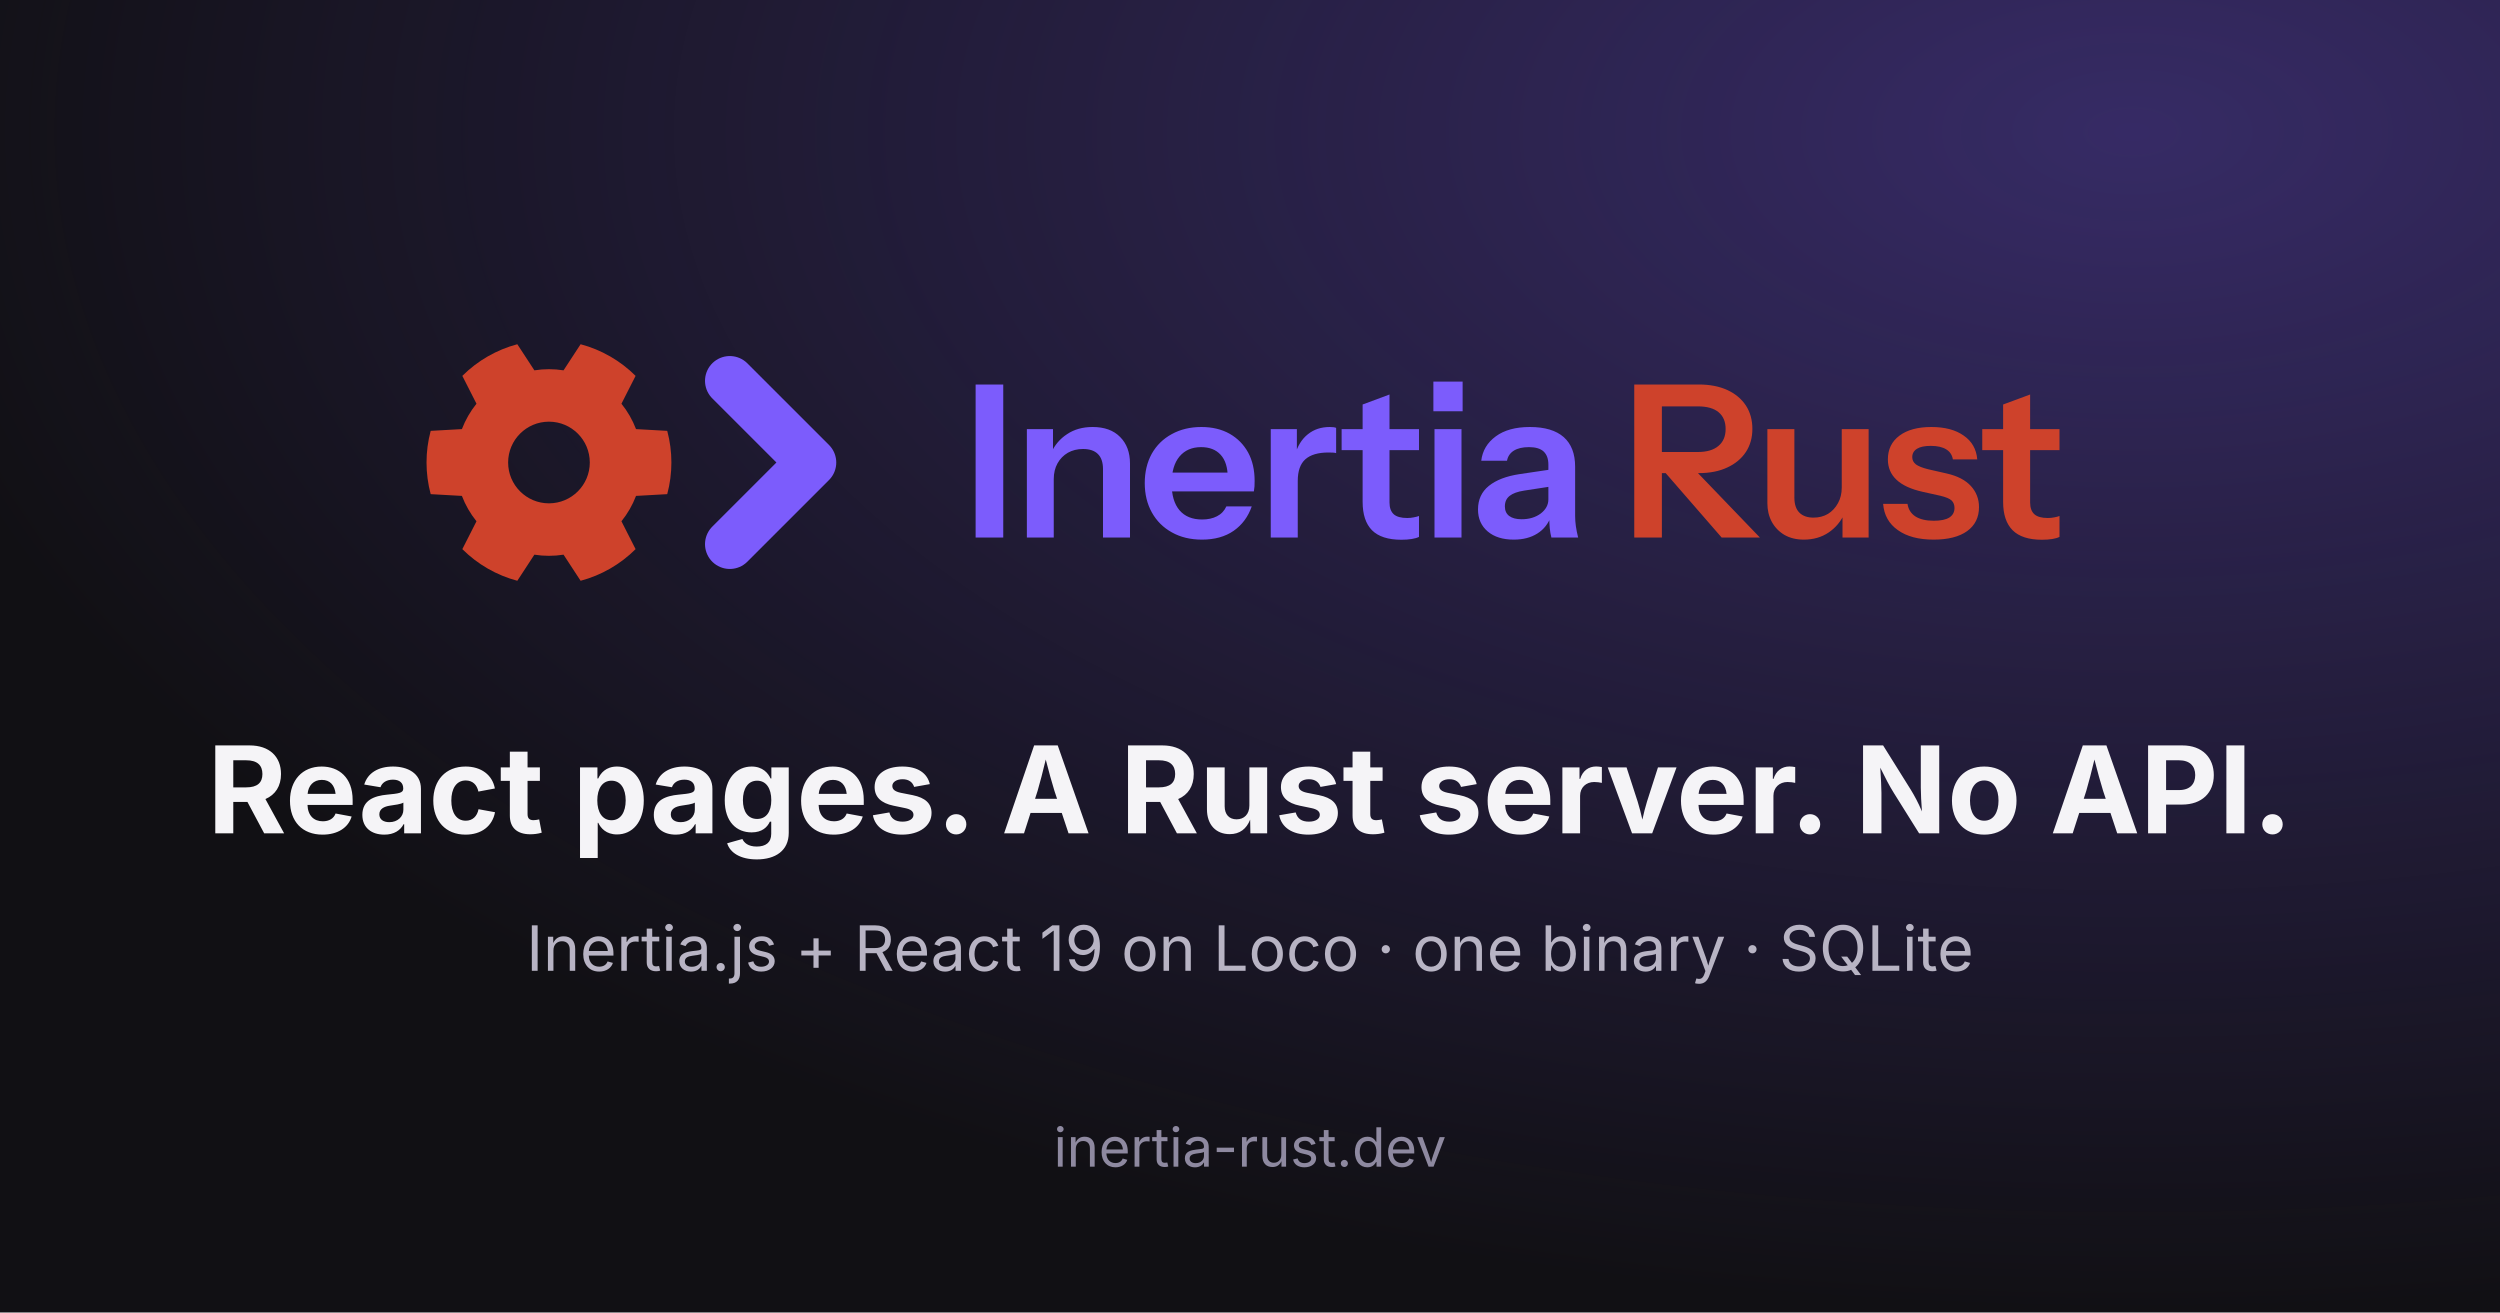
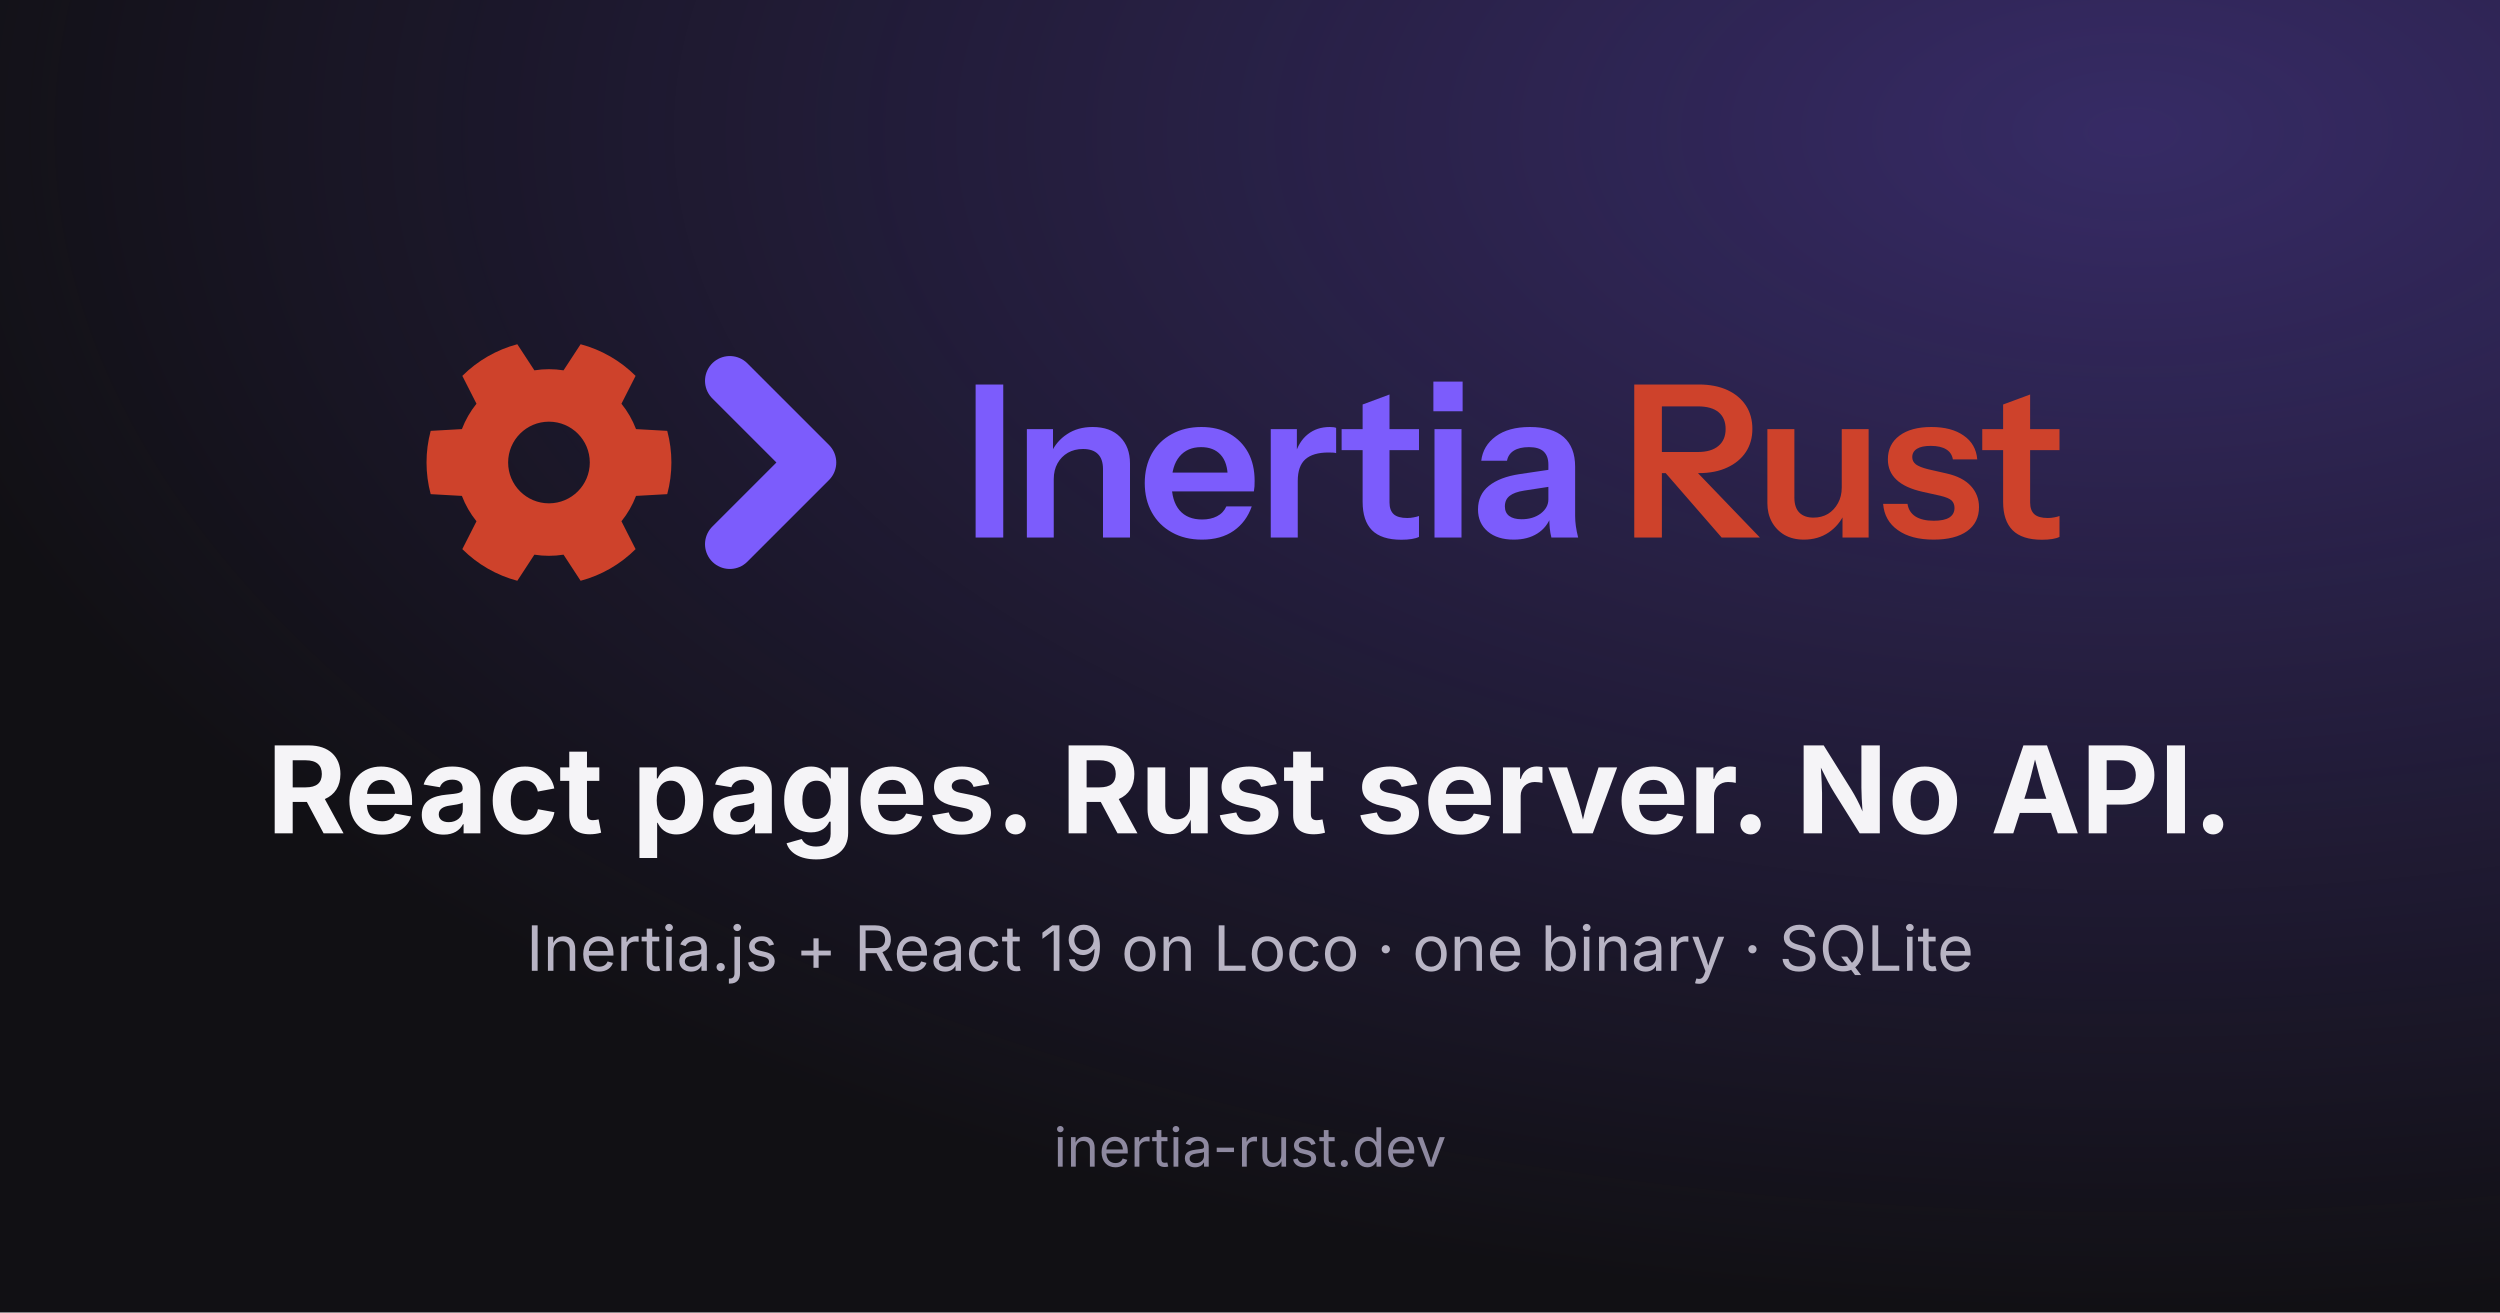
<svg xmlns="http://www.w3.org/2000/svg" viewBox="0 0 1200 630" width="1200" height="630">
  <defs>
    <radialGradient id="glow" cx="0.85" cy="0.1" r="0.9">
      <stop offset="0" stop-color="#7C5CFC" stop-opacity="0.35" />
      <stop offset="1" stop-color="#7C5CFC" stop-opacity="0" />
    </radialGradient>
  </defs>
  <rect width="1200" height="630" fill="#111014" />
  <rect width="1200" height="630" fill="url(#glow)" />
  <g transform="translate(204 150) scale(6)">
    <g transform="translate(0 1.5) scale(1.1667)">
      <path fill="#CE422B" fill-rule="evenodd" d="M14.47 6.71L16.61 6.83A8.40 8.40 0 0 1 16.61 11.17L14.47 11.29A6.40 6.40 0 0 1 13.47 13.03L13.47 13.03L14.44 14.94A8.40 8.40 0 0 1 10.67 17.11L9.50 15.32A6.40 6.40 0 0 1 7.50 15.32L7.50 15.32L6.33 17.11A8.40 8.40 0 0 1 2.56 14.94L3.53 13.03A6.40 6.40 0 0 1 2.53 11.29L2.53 11.29L0.39 11.17A8.40 8.40 0 0 1 0.39 6.83L2.53 6.71A6.40 6.40 0 0 1 3.53 4.97L3.53 4.97L2.56 3.06A8.40 8.40 0 0 1 6.33 0.89L7.50 2.68A6.40 6.40 0 0 1 9.50 2.68L9.50 2.68L10.67 0.89A8.40 8.40 0 0 1 14.44 3.06L13.47 4.97A6.40 6.40 0 0 1 14.47 6.71ZM5.70 9.00A2.80 2.80 0 1 0 11.30 9.00A2.80 2.80 0 1 0 5.70 9.00Z" />
      <path fill="none" stroke="#7C5CFC" stroke-width="3.4" stroke-linecap="round" stroke-linejoin="round" d="M20.9 3.4 26.5 9 20.9 14.6" />
    </g>
    <path fill="#7C5CFC" d="M44.05 18V5.76H46.26V18ZM48.15 18V9.33H50.24V11.37H50.3V18ZM54.24 18V12.53Q54.24 11.72 53.83 11.32Q53.43 10.92 52.64 10.92Q51.96 10.92 51.43 11.22Q50.9 11.53 50.6 12.07Q50.3 12.61 50.3 13.33L50.08 11.25Q50.51 10.29 51.37 9.73Q52.22 9.16 53.41 9.16Q54.83 9.16 55.61 9.96Q56.4 10.75 56.4 12.08V18ZM62.16 18.17Q60.78 18.17 59.75 17.59Q58.72 17.02 58.15 16Q57.58 14.98 57.58 13.65Q57.58 12.32 58.14 11.3Q58.71 10.29 59.74 9.73Q60.77 9.16 62.11 9.16Q63.41 9.16 64.37 9.7Q65.32 10.24 65.85 11.2Q66.37 12.16 66.37 13.47Q66.37 13.7 66.36 13.91Q66.34 14.11 66.31 14.31H58.91V12.81H64.66L64.22 13.22Q64.22 12 63.65 11.38Q63.09 10.77 62.09 10.77Q60.99 10.77 60.36 11.52Q59.73 12.27 59.73 13.68Q59.73 15.08 60.36 15.82Q60.99 16.56 62.17 16.56Q62.86 16.56 63.36 16.3Q63.87 16.04 64.11 15.51H66.14Q65.71 16.75 64.7 17.46Q63.68 18.17 62.16 18.17ZM67.66 18V9.33H69.75V11.43H69.82V18ZM69.82 13.48 69.59 11.42Q69.9 10.32 70.63 9.74Q71.35 9.16 72.38 9.16Q72.74 9.16 72.89 9.23V11.25Q72.81 11.22 72.65 11.21Q72.5 11.2 72.28 11.2Q71.03 11.2 70.42 11.75Q69.82 12.29 69.82 13.48ZM78.11 18.18Q76.52 18.18 75.76 17.42Q75.01 16.66 75.01 15.15V7.36L77.16 6.56V15.2Q77.16 15.83 77.5 16.14Q77.84 16.44 78.58 16.44Q78.86 16.44 79.09 16.39Q79.32 16.35 79.52 16.28V17.95Q79.31 18.06 78.94 18.12Q78.57 18.18 78.11 18.18ZM73.33 11.01V9.33H79.52V11.01ZM80.76 18V9.33H82.92V18ZM80.67 7.9V5.53H83.01V7.9ZM90.11 18Q90.02 17.65 89.98 17.25Q89.94 16.84 89.94 16.27H89.87V12.16Q89.87 11.48 89.49 11.12Q89.11 10.77 88.32 10.77Q87.56 10.77 87.11 11.05Q86.66 11.33 86.56 11.86H84.5Q84.64 10.66 85.66 9.91Q86.67 9.16 88.39 9.16Q90.18 9.16 91.1 9.97Q92.01 10.78 92.01 12.33V16.27Q92.01 16.68 92.07 17.1Q92.13 17.52 92.25 18ZM87.1 18.17Q85.79 18.17 85.02 17.52Q84.24 16.86 84.24 15.76Q84.24 14.57 85.11 13.87Q85.98 13.17 87.56 12.93L90.26 12.53V13.89L87.92 14.25Q87.15 14.37 86.77 14.67Q86.39 14.97 86.39 15.51Q86.39 16.02 86.74 16.28Q87.09 16.54 87.73 16.54Q88.64 16.54 89.26 16.08Q89.87 15.61 89.87 14.95L90.1 16.26Q89.76 17.2 88.99 17.68Q88.22 18.17 87.1 18.17Z" />
    <path fill="#CE422B" d="M96.74 18V5.76H101.9Q103.22 5.76 104.18 6.2Q105.14 6.64 105.67 7.44Q106.19 8.24 106.19 9.31Q106.19 10.37 105.67 11.16Q105.14 11.96 104.18 12.4Q103.22 12.85 101.9 12.85H98.46V11.16H101.83Q102.91 11.16 103.48 10.67Q104.05 10.19 104.05 9.32Q104.05 8.45 103.49 7.98Q102.93 7.51 101.83 7.51H98.95V18ZM103.73 18 98.29 11.74H100.77L106.79 18ZM110.31 18.17Q109.41 18.17 108.75 17.79Q108.1 17.4 107.74 16.74Q107.39 16.08 107.39 15.25V9.33H109.55V14.8Q109.55 15.61 109.95 16.01Q110.35 16.41 111.08 16.41Q111.73 16.41 112.24 16.11Q112.74 15.8 113.04 15.25Q113.34 14.71 113.34 14L113.56 16.08Q113.13 17.03 112.29 17.6Q111.44 18.17 110.31 18.17ZM113.4 18V15.96H113.34V9.33H115.49V18ZM120.69 18.17Q118.89 18.17 117.83 17.41Q116.76 16.66 116.65 15.31H118.6Q118.7 15.97 119.24 16.32Q119.78 16.66 120.7 16.66Q121.54 16.66 121.95 16.4Q122.36 16.13 122.36 15.64Q122.36 15.27 122.13 15.04Q121.89 14.82 121.23 14.66L119.83 14.35Q118.4 14.03 117.72 13.38Q117.03 12.74 117.03 11.75Q117.03 10.54 117.96 9.85Q118.88 9.16 120.51 9.16Q122.13 9.16 123.1 9.85Q124.08 10.53 124.18 11.75H122.23Q122.14 11.22 121.7 10.95Q121.25 10.67 120.46 10.67Q119.73 10.67 119.36 10.9Q118.98 11.14 118.98 11.57Q118.98 11.92 119.27 12.15Q119.57 12.37 120.25 12.54L121.74 12.88Q123.02 13.17 123.67 13.88Q124.32 14.59 124.32 15.57Q124.32 16.8 123.37 17.49Q122.42 18.17 120.69 18.17ZM129.36 18.18Q127.77 18.18 127.01 17.42Q126.25 16.66 126.25 15.15V7.36L128.41 6.56V15.2Q128.41 15.83 128.75 16.14Q129.09 16.44 129.82 16.44Q130.11 16.44 130.34 16.39Q130.57 16.35 130.76 16.28V17.95Q130.56 18.06 130.19 18.12Q129.82 18.18 129.36 18.18ZM124.58 11.01V9.33H130.76V11.01Z" />
  </g>
-   <text x="600" y="400" text-anchor="middle" font-family="Inter, 'Noto Sans', sans-serif" font-size="58" font-weight="700" fill="#F5F4F7">React pages. A Rust server. No API.</text>
+   <text x="600" y="400" text-anchor="middle" font-family="Inter, 'Noto Sans', sans-serif" font-size="58" font-weight="700" fill="#F5F4F7">React pages. Rust server. No API.</text>
  <text x="600" y="466" text-anchor="middle" font-family="Inter, 'Noto Sans', sans-serif" font-size="30" fill="#B8B4C4">Inertia.js + React 19 on Loco · one binary · SQLite</text>
  <text x="600" y="560" text-anchor="middle" font-family="Inter, 'Noto Sans', sans-serif" font-size="26" fill="#8E89A0">inertia-rust.dev</text>
</svg>
